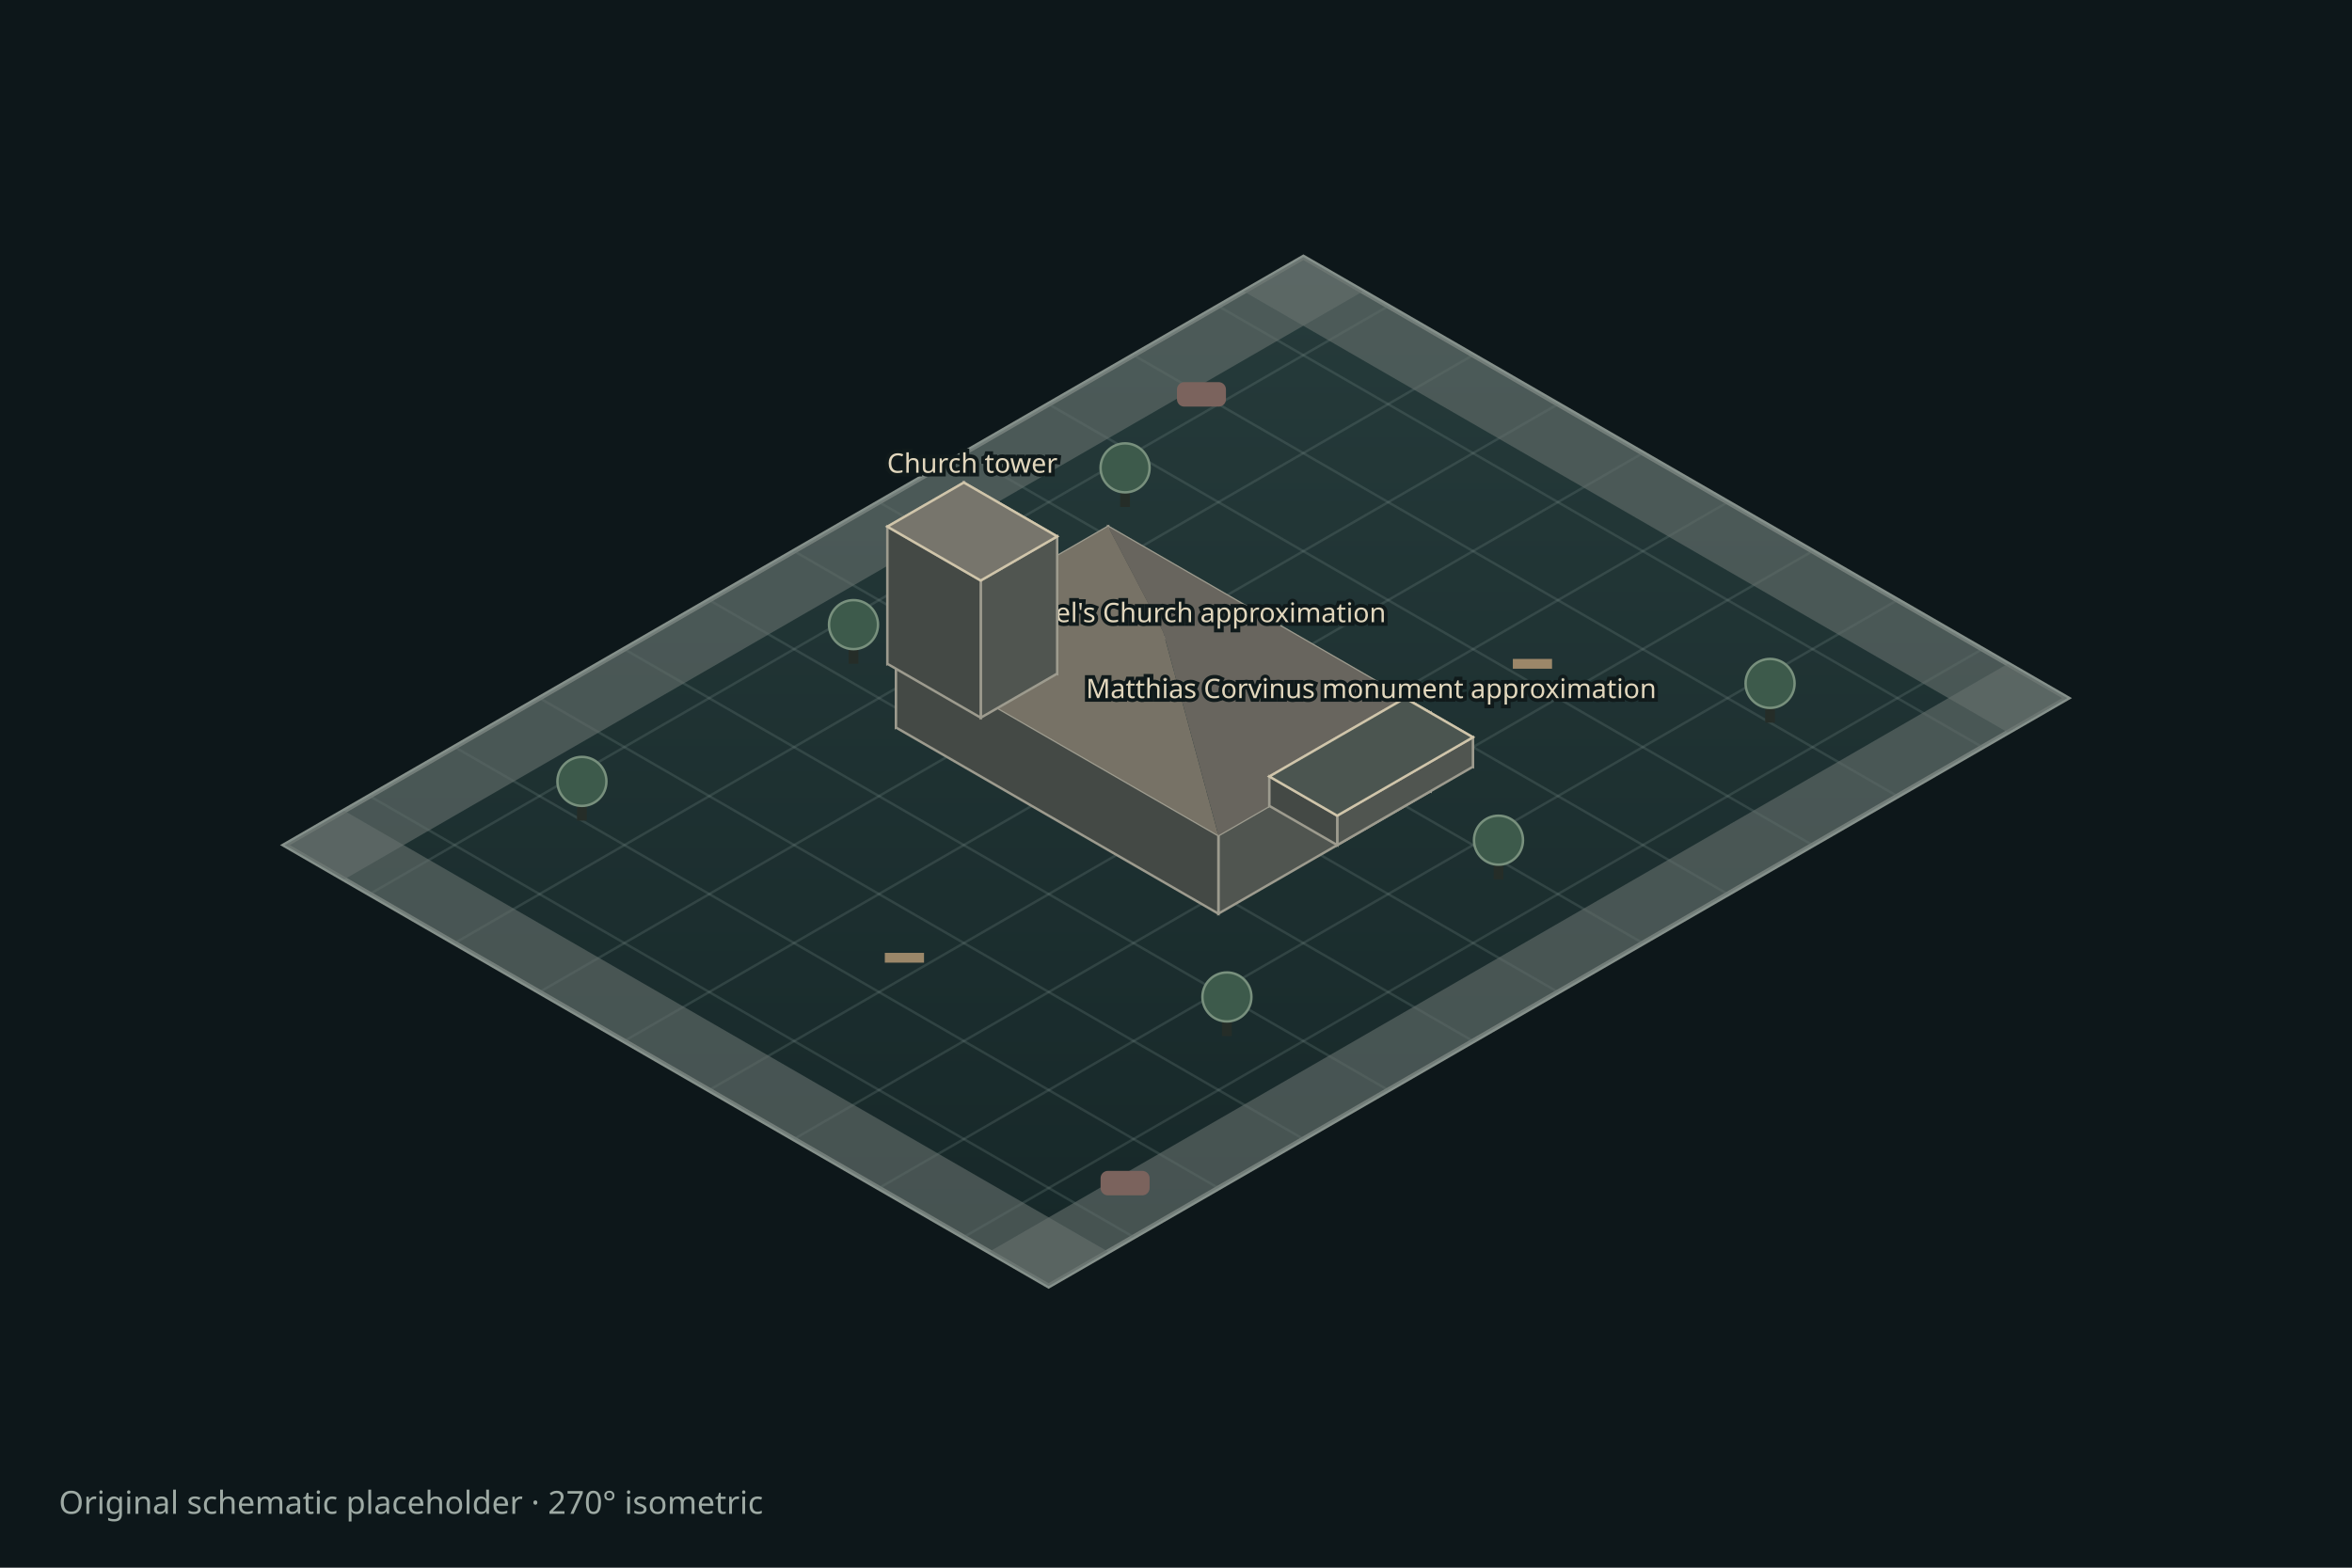
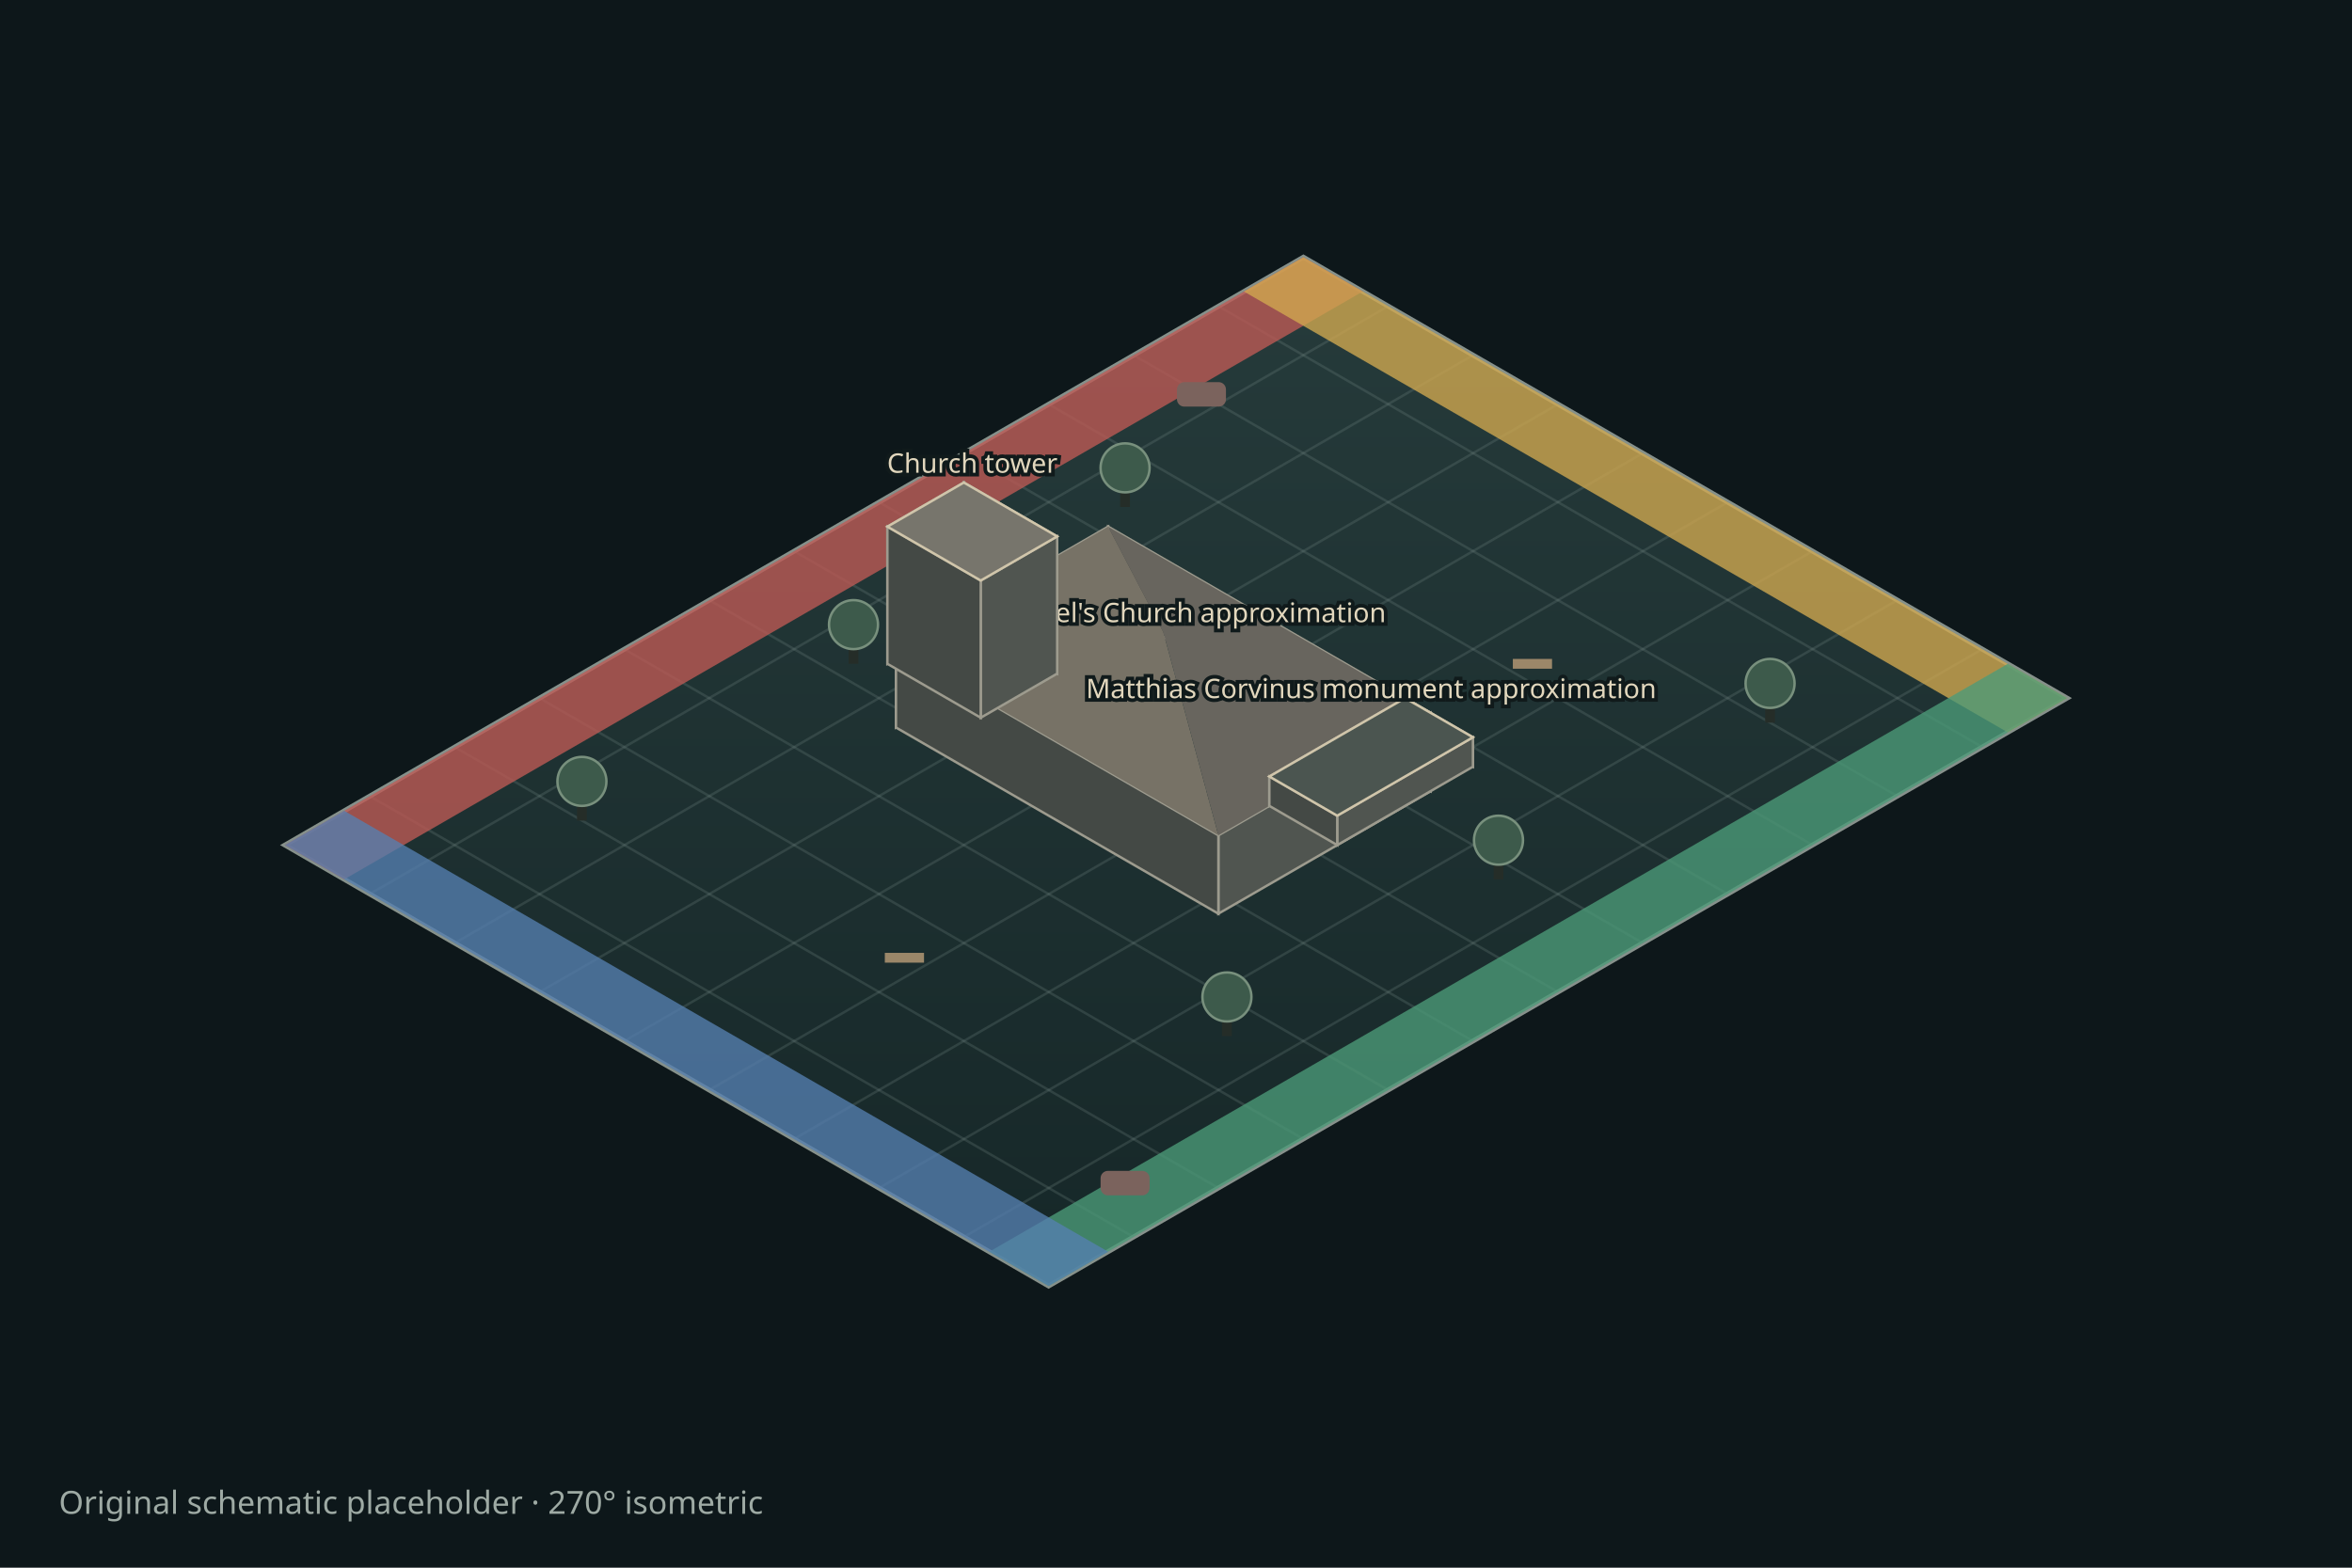
<svg xmlns="http://www.w3.org/2000/svg" width="960" height="640" viewBox="0 0 960 640">
  <defs>
    <linearGradient id="ground" x2="0" y2="1">
      <stop stop-color="#263b3b" />
      <stop offset="1" stop-color="#162728" />
    </linearGradient>
-     <style>.label{fill:#e2d7bd;font:11px system-ui;text-anchor:middle;paint-order:stroke;stroke:#101a1b;stroke-width:3px}.grid path{fill:none;stroke:#738784;stroke-width:1;opacity:.25}.roads polygon{fill:#65706d;opacity:.6}</style>
+     <style>.label{fill:#e2d7bd;font:11px system-ui;text-anchor:middle;paint-order:stroke;stroke:#101a1b;stroke-width:3px}.grid path{fill:none;stroke:#738784;stroke-width:1;opacity:.25}.roads polygon{opacity:.78}</style>
  </defs>
  <rect width="960" height="640" fill="#0d171a" />
  <polygon points="116.3,345.0 532.0,105.0 843.7,285.0 428.0,525.0" fill="url(#ground)" stroke="#88928c" stroke-width="2" />
  <g class="grid">
    <path d="M116.3,345.0 428.0,525.0" />
    <path d="M150.9,325.0 462.7,505.0" />
    <path d="M185.6,305.0 497.3,485.0" />
    <path d="M220.2,285.0 532.0,465.0" />
    <path d="M254.8,265.0 566.6,445.0" />
    <path d="M289.5,245.0 601.2,425.0" />
    <path d="M324.1,225.0 635.9,405.0" />
    <path d="M358.8,205.0 670.5,385.0" />
    <path d="M393.4,185.0 705.2,365.0" />
    <path d="M428.0,165.0 739.8,345.0" />
    <path d="M462.7,145.0 774.4,325.0" />
    <path d="M497.3,125.0 809.1,305.0" />
    <path d="M532.0,105.0 843.7,285.0" />
    <path d="M116.3,345.0 532.0,105.0" />
    <path d="M150.9,365.0 566.6,125.0" />
    <path d="M185.6,385.0 601.2,145.0" />
    <path d="M220.2,405.0 635.9,165.0" />
    <path d="M254.8,425.0 670.5,185.0" />
    <path d="M289.5,445.0 705.2,205.0" />
    <path d="M324.1,465.0 739.8,225.0" />
    <path d="M358.8,485.0 774.4,245.0" />
    <path d="M393.4,505.0 809.1,265.0" />
    <path d="M428.0,525.0 843.7,285.0" />
  </g>
  <g class="roads">
-     <polygon points="116.3,345.0 532.0,105.0 556.2,119.0 140.5,359.0" />
-     <polygon points="403.8,511.0 819.5,271.0 843.7,285.0 428.0,525.0" />
-     <polygon points="116.3,345.0 140.5,331.0 452.3,511.0 428.0,525.0" />
-     <polygon points="507.7,119.0 532.0,105.0 843.7,285.0 819.5,299.0" />
+     <polygon data-edge="north" points="116.3,345.0 532.0,105.0 556.2,119.0 140.5,359.0" fill="#bf5a54" />
+     <polygon data-edge="east" points="507.7,119.0 532.0,105.0 843.7,285.0 819.5,299.0" fill="#d2a94f" />
+     <polygon data-edge="south" points="403.8,511.0 819.5,271.0 843.7,285.0 428.0,525.0" fill="#4c9b78" />
+     <polygon data-edge="west" points="116.3,345.0 140.5,331.0 452.3,511.0 428.0,525.0" fill="#557fb0" />
  </g>
  <polygon points="365.7,297.0 452.3,247.0 452.3,215.0 365.7,265.0" fill="#505550" stroke="#9d9b8e" />
  <polygon points="452.3,247.0 583.9,323.0 583.9,291.0 452.3,215.0" fill="#444945" stroke="#9d9b8e" />
  <polygon points="583.9,323.0 497.3,373.0 497.3,341.0 583.9,291.0" fill="#505550" stroke="#9d9b8e" />
  <polygon points="497.3,373.0 365.7,297.0 365.7,265.0 497.3,341.0" fill="#444945" stroke="#9d9b8e" />
  <polygon points="365.7,265.0 452.3,215.0 474.8,258.0 497.3,341.0" fill="#777266" />
  <polygon points="452.3,215.0 583.9,291.0 497.3,341.0 474.8,258.0" fill="#68655e" />
  <text x="474.804" y="254" class="label">St. Michael's Church approximation</text>
  <polygon points="362.2,271.0 393.4,253.0 393.4,197.0 362.2,215.0" fill="#505550" stroke="#9d9b8e" />
  <polygon points="393.4,253.0 431.5,275.0 431.5,219.0 393.4,197.0" fill="#444945" stroke="#9d9b8e" />
  <polygon points="431.5,275.0 400.3,293.0 400.3,237.0 431.5,219.0" fill="#505550" stroke="#9d9b8e" />
  <polygon points="400.3,293.0 362.2,271.0 362.2,215.0 400.3,237.0" fill="#444945" stroke="#9d9b8e" />
  <polygon points="362.2,215.0 393.4,197.0 431.5,219.0 400.3,237.0" fill="#77756c" stroke="#d0c5aa" />
  <text x="396.864" y="193" class="label">Church tower</text>
  <polygon points="518.1,329.0 573.5,297.0 573.5,285.0 518.1,317.0" fill="#505550" stroke="#9d9b8e" />
  <polygon points="573.5,297.0 601.2,313.0 601.2,301.0 573.5,285.0" fill="#444945" stroke="#9d9b8e" />
  <polygon points="601.2,313.0 545.8,345.0 545.8,333.0 601.2,301.0" fill="#505550" stroke="#9d9b8e" />
  <polygon points="545.8,345.0 518.1,329.0 518.1,317.0 545.8,333.0" fill="#444945" stroke="#9d9b8e" />
  <polygon points="518.1,317.0 573.5,285.0 601.2,301.0 545.8,333.0" fill="#4b5550" stroke="#d0c5aa" />
  <text x="559.672" y="285" class="label">Matthias Corvinus monument approximation</text>
  <path d="M237.52,335L237.52,319" stroke="#252d28" stroke-width="4" />
  <circle cx="237.52" cy="319" r="10" fill="#3d5a4b" stroke="#78907d" />
  <path d="M500.784,423L500.784,407" stroke="#252d28" stroke-width="4" />
  <circle cx="500.784" cy="407" r="10" fill="#3d5a4b" stroke="#78907d" />
  <path d="M348.368,271L348.368,255" stroke="#252d28" stroke-width="4" />
  <circle cx="348.368" cy="255" r="10" fill="#3d5a4b" stroke="#78907d" />
  <path d="M611.632,359L611.632,343" stroke="#252d28" stroke-width="4" />
  <circle cx="611.632" cy="343" r="10" fill="#3d5a4b" stroke="#78907d" />
  <path d="M459.216,207L459.216,191" stroke="#252d28" stroke-width="4" />
  <circle cx="459.216" cy="191" r="10" fill="#3d5a4b" stroke="#78907d" />
  <path d="M722.48,295L722.48,279" stroke="#252d28" stroke-width="4" />
  <circle cx="722.48" cy="279" r="10" fill="#3d5a4b" stroke="#78907d" />
  <rect x="361.152" y="389" width="16" height="4" fill="#9b8769" />
  <rect x="617.488" y="269" width="16" height="4" fill="#9b8769" />
  <rect x="449.216" y="478" width="20" height="10" rx="3" fill="#7b635d" />
  <rect x="480.392" y="156" width="20" height="10" rx="3" fill="#7b635d" />
  <text x="24" y="618" fill="#9eaaa4" font-family="system-ui" font-size="13">Original schematic placeholder · 270° isometric</text>
</svg>
